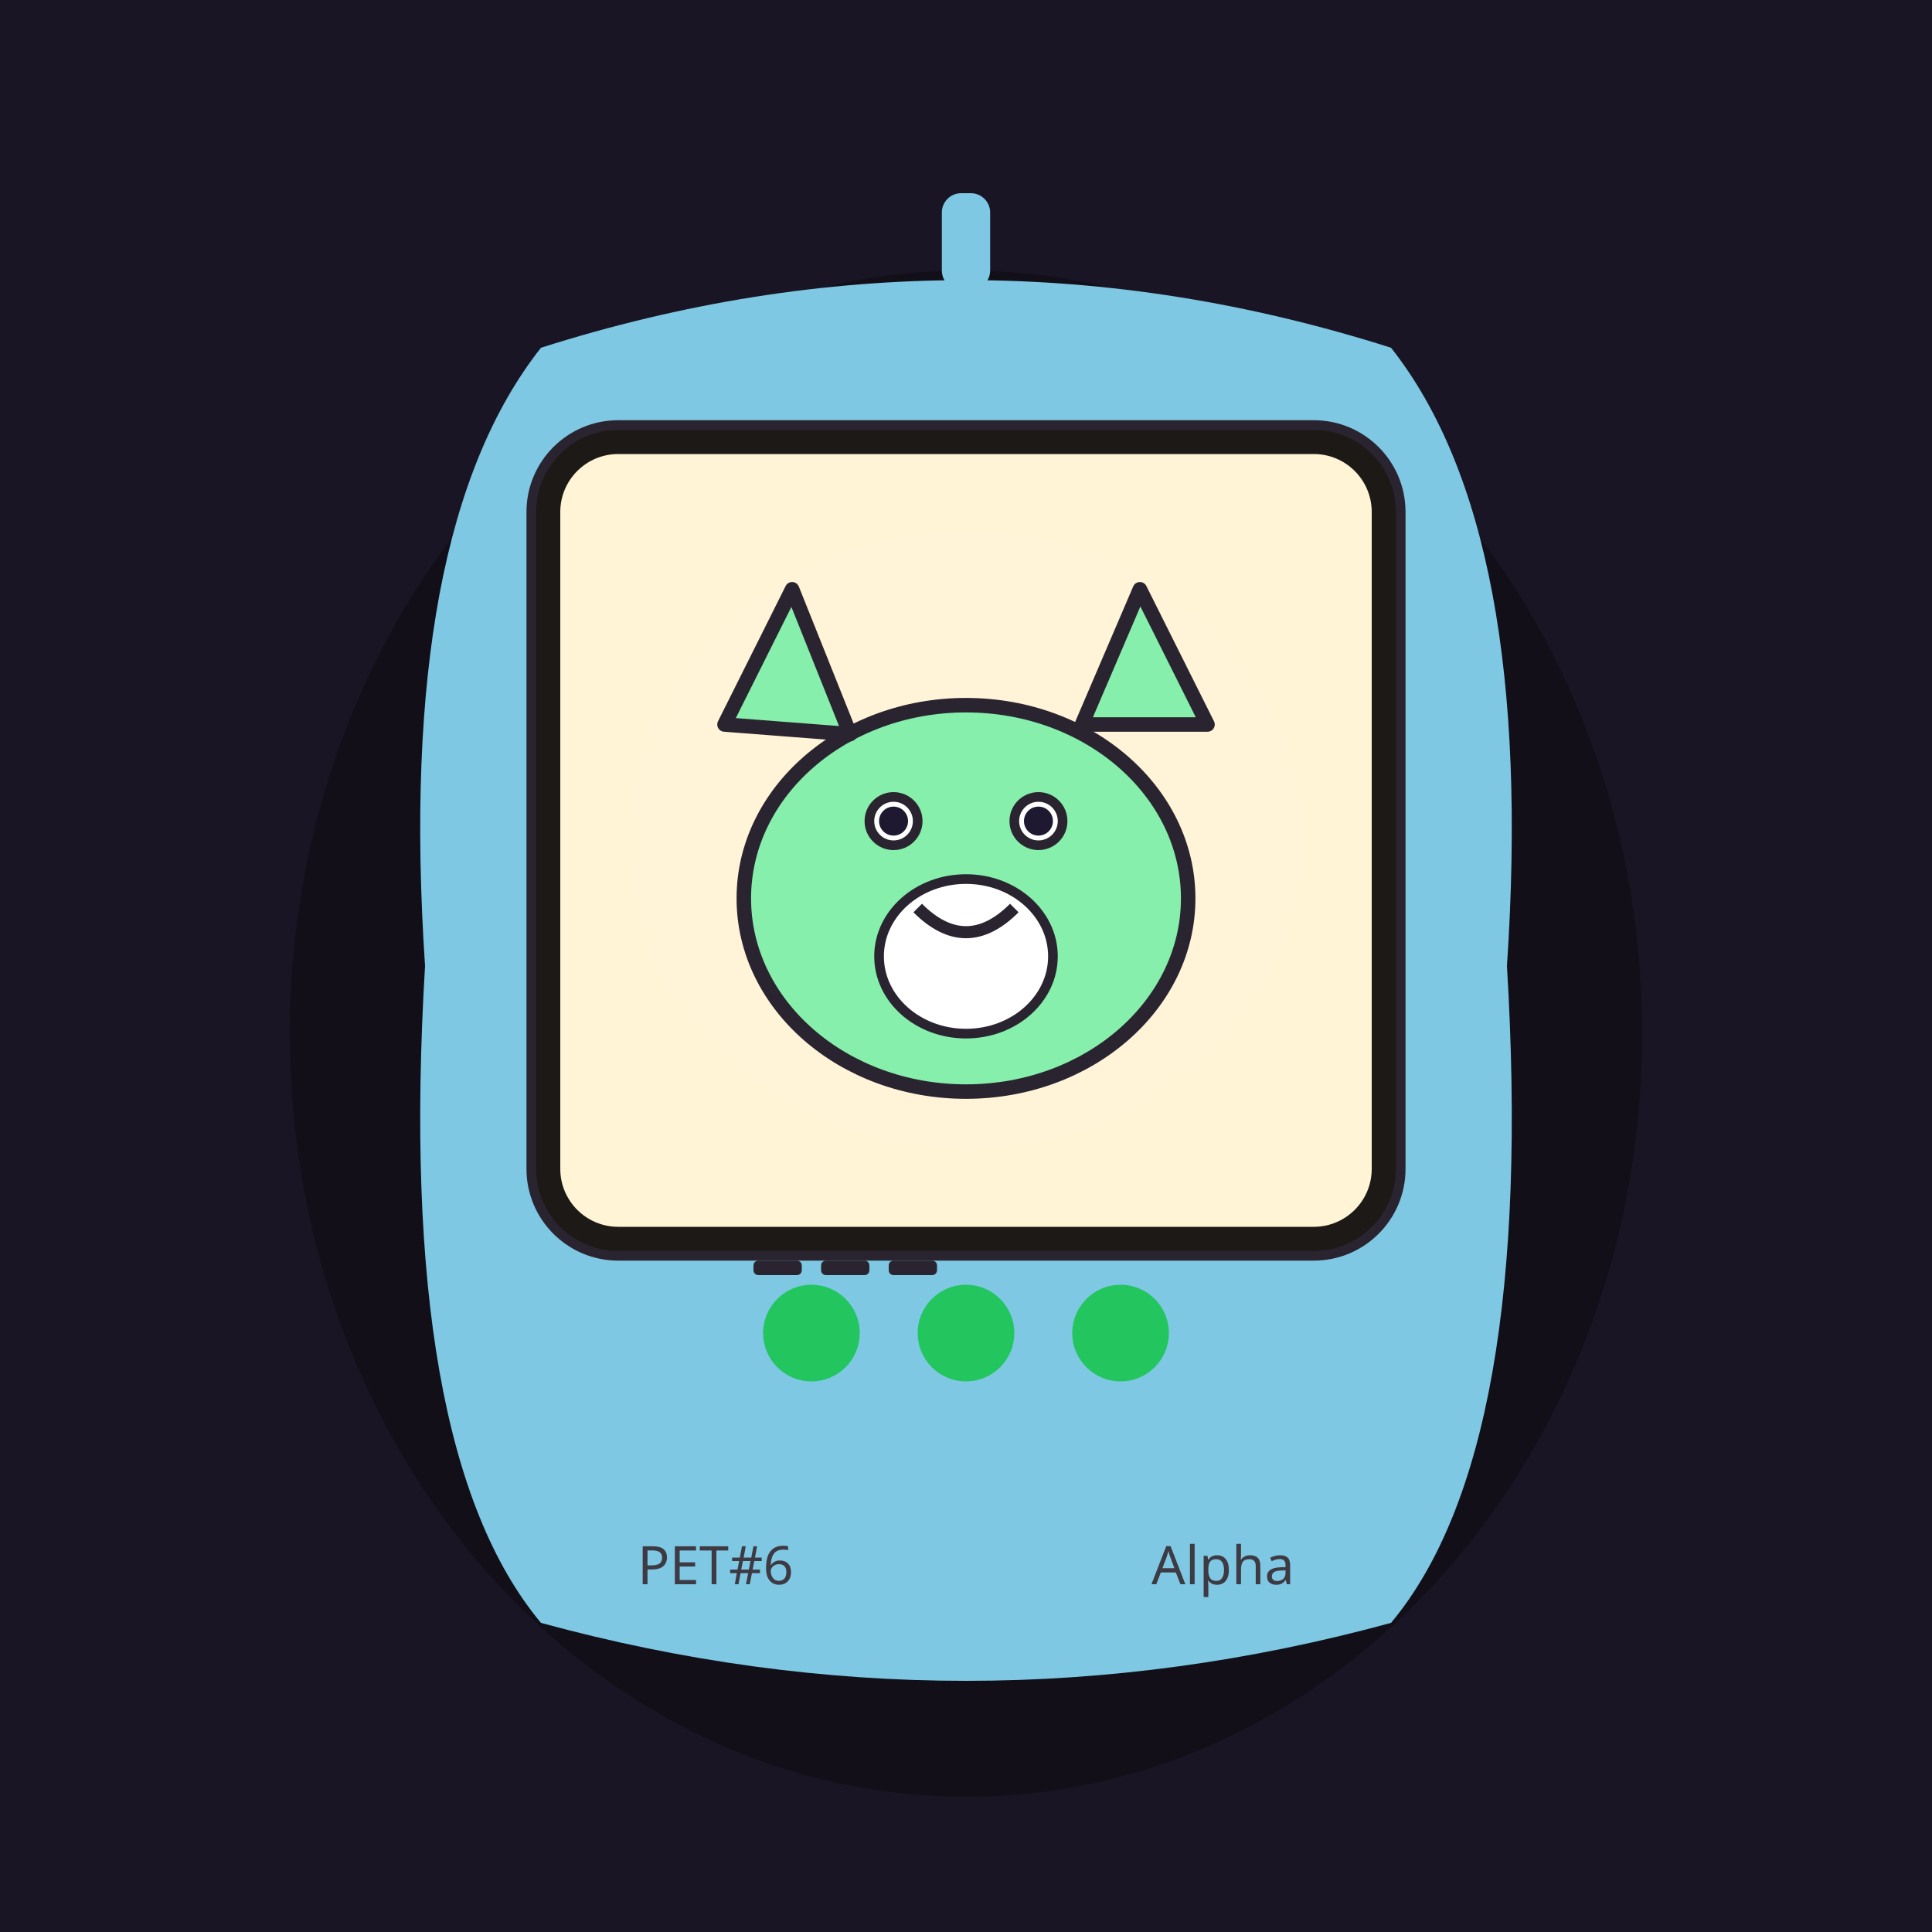
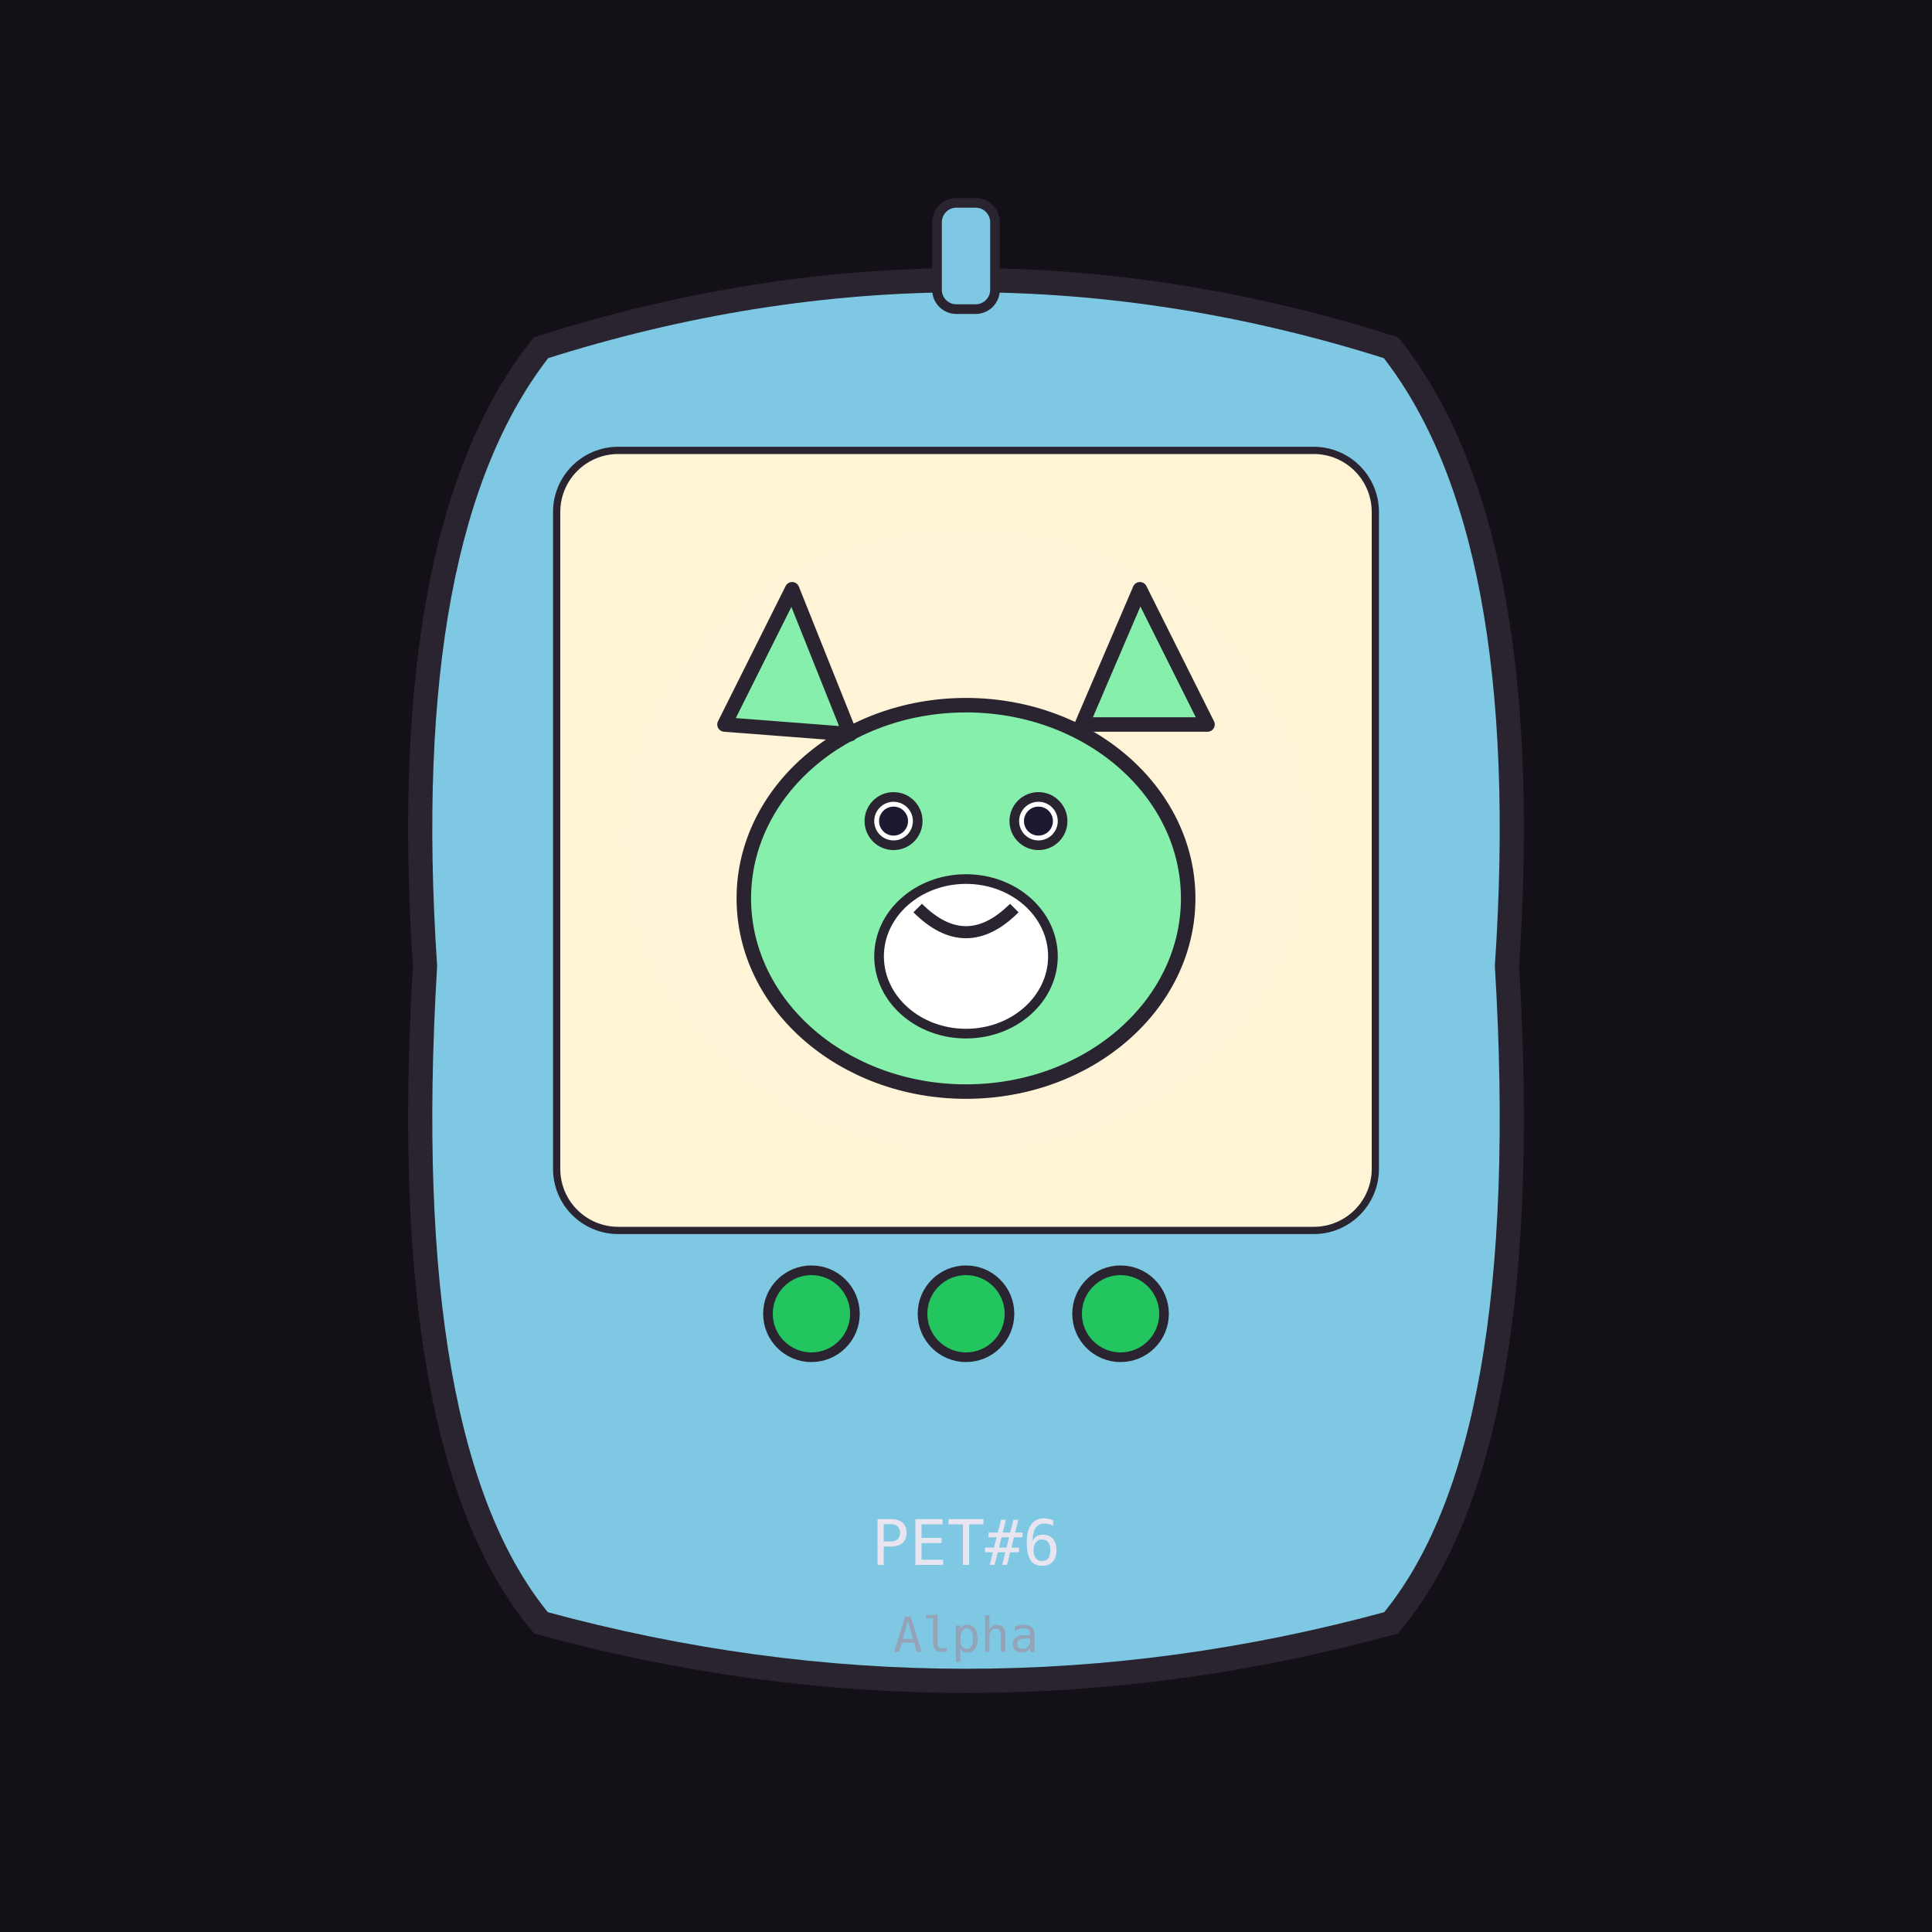
<svg xmlns="http://www.w3.org/2000/svg" viewBox="0 0 400 400">
  <defs>
    <clipPath id="scr">
      <rect x="116" y="94" width="168" height="160" rx="12" />
    </clipPath>
  </defs>
-   <rect width="400" height="400" fill="#1a1524" />
-   <ellipse cx="200" cy="214" rx="140" ry="158" fill="#000" fill-opacity=".3" />
-   <path fill="#7ec8e3" d="M112 72 Q200 44 288 72 Q318 110 312 200 Q318 300 288 336 Q200 360 112 336 Q82 300 88 200 Q82 110 112 72 Z" />
-   <rect x="195" y="40" width="10" height="20" rx="4" fill="#7ec8e3" />
-   <rect x="110" y="88" width="180" height="172" rx="18" fill="#1c1916" stroke="#2a2430" stroke-width="2" />
-   <rect data-spk="1" x="156" y="261" width="10" height="3" rx="1" fill="#2a2430" />
-   <rect data-spk="1" x="170" y="261" width="10" height="3" rx="1" fill="#2a2430" />
-   <rect data-spk="1" x="184" y="261" width="10" height="3" rx="1" fill="#2a2430" />
-   <circle cx="168" cy="276" r="10" fill="#22c55e" />
-   <circle cx="200" cy="276" r="10" fill="#22c55e" />
-   <circle cx="232" cy="276" r="10" fill="#22c55e" />
-   <text data-foot="1" x="132" y="328" text-anchor="start" fill="#3d3a44" font-size="11" font-family="sans-serif">PET#6</text>
-   <text data-gen="1" x="268" y="328" text-anchor="end" fill="#3d3a44" font-size="11" font-family="sans-serif">Alpha</text>
+   <rect width="400" height="400" fill="#141018" />
+   <path fill="#7ec8e3" stroke="#2a2430" stroke-width="5" d="M112 72 Q200 44 288 72 Q318 110 312 200 Q318 300 288 336 Q200 360 112 336 Q82 300 88 200 Q82 110 112 72 Z" />
+   <rect x="194" y="42" width="12" height="22" rx="4" fill="#7ec8e3" stroke="#2a2430" stroke-width="2" />
+   <rect x="116" y="94" width="168" height="160" rx="12" fill="#0c0a10" stroke="#2a2430" stroke-width="3" />
+   <circle cx="168" cy="272" r="9" fill="#22c55e" stroke="#2a2430" stroke-width="2" />
+   <circle cx="200" cy="272" r="9" fill="#22c55e" stroke="#2a2430" stroke-width="2" />
+   <circle cx="232" cy="272" r="9" fill="#22c55e" stroke="#2a2430" stroke-width="2" />
+   <text x="200" y="324" text-anchor="middle" fill="#e8e4f0" font-size="13" font-family="monospace">PET#6</text>
+   <text x="200" y="342" text-anchor="middle" fill="#94a3b8" font-size="10" font-family="monospace">Alpha</text>
  <g clip-path="url(#scr)">
    <g>
      <rect x="116" y="94" width="168" height="160" fill="#fff4d6" />
      <ellipse cx="200" cy="174" rx="70" ry="64" fill="#fff" fill-opacity=".04">
        <animate attributeName="fill-opacity" values=".04;.12;.04" dur="2.8s" repeatCount="indefinite" />
      </ellipse>
      <g>
        <ellipse cx="200" cy="186" rx="46" ry="40" fill="#86efac" stroke="#2a2430" stroke-width="3" stroke-linejoin="round" />
        <polygon points="164,122 176,152 150,150" fill="#86efac" stroke="#2a2430" stroke-width="3" stroke-linejoin="round" />
        <polygon points="236,122 250,150 224,150" fill="#86efac" stroke="#2a2430" stroke-width="3" stroke-linejoin="round" />
      </g>
      <ellipse data-belly="1" cx="200" cy="198" rx="18" ry="16" fill="#ffffff" stroke="#2a2430" stroke-width="2" />
      <g data-face="1" data-sp="1" data-cx="200" data-ey="170" data-gap="15">
        <g data-eyes="0" data-kind="0">
          <circle cx="185" cy="170" r="5" fill="#fff" stroke="#2a2430" stroke-width="2" />
          <circle cx="185" cy="170" r="3" fill="#1e1930">
            <animate attributeName="opacity" values="1;1;1;.2;1" dur="3.2s" repeatCount="indefinite" />
          </circle>
          <circle cx="215" cy="170" r="5" fill="#fff" stroke="#2a2430" stroke-width="2" />
          <circle cx="215" cy="170" r="3" fill="#1e1930">
            <animate attributeName="opacity" values="1;1;1;.2;1" dur="3.2s" repeatCount="indefinite" />
          </circle>
        </g>
        <path d="M190 188 Q200 198 210 188" fill="none" stroke="#2a2430" stroke-width="2.5" />
      </g>
      <animateTransform attributeName="transform" type="translate" values="0 0;1 -1;-1 1;0 0" dur="9s" repeatCount="indefinite" />
    </g>
  </g>
</svg>
